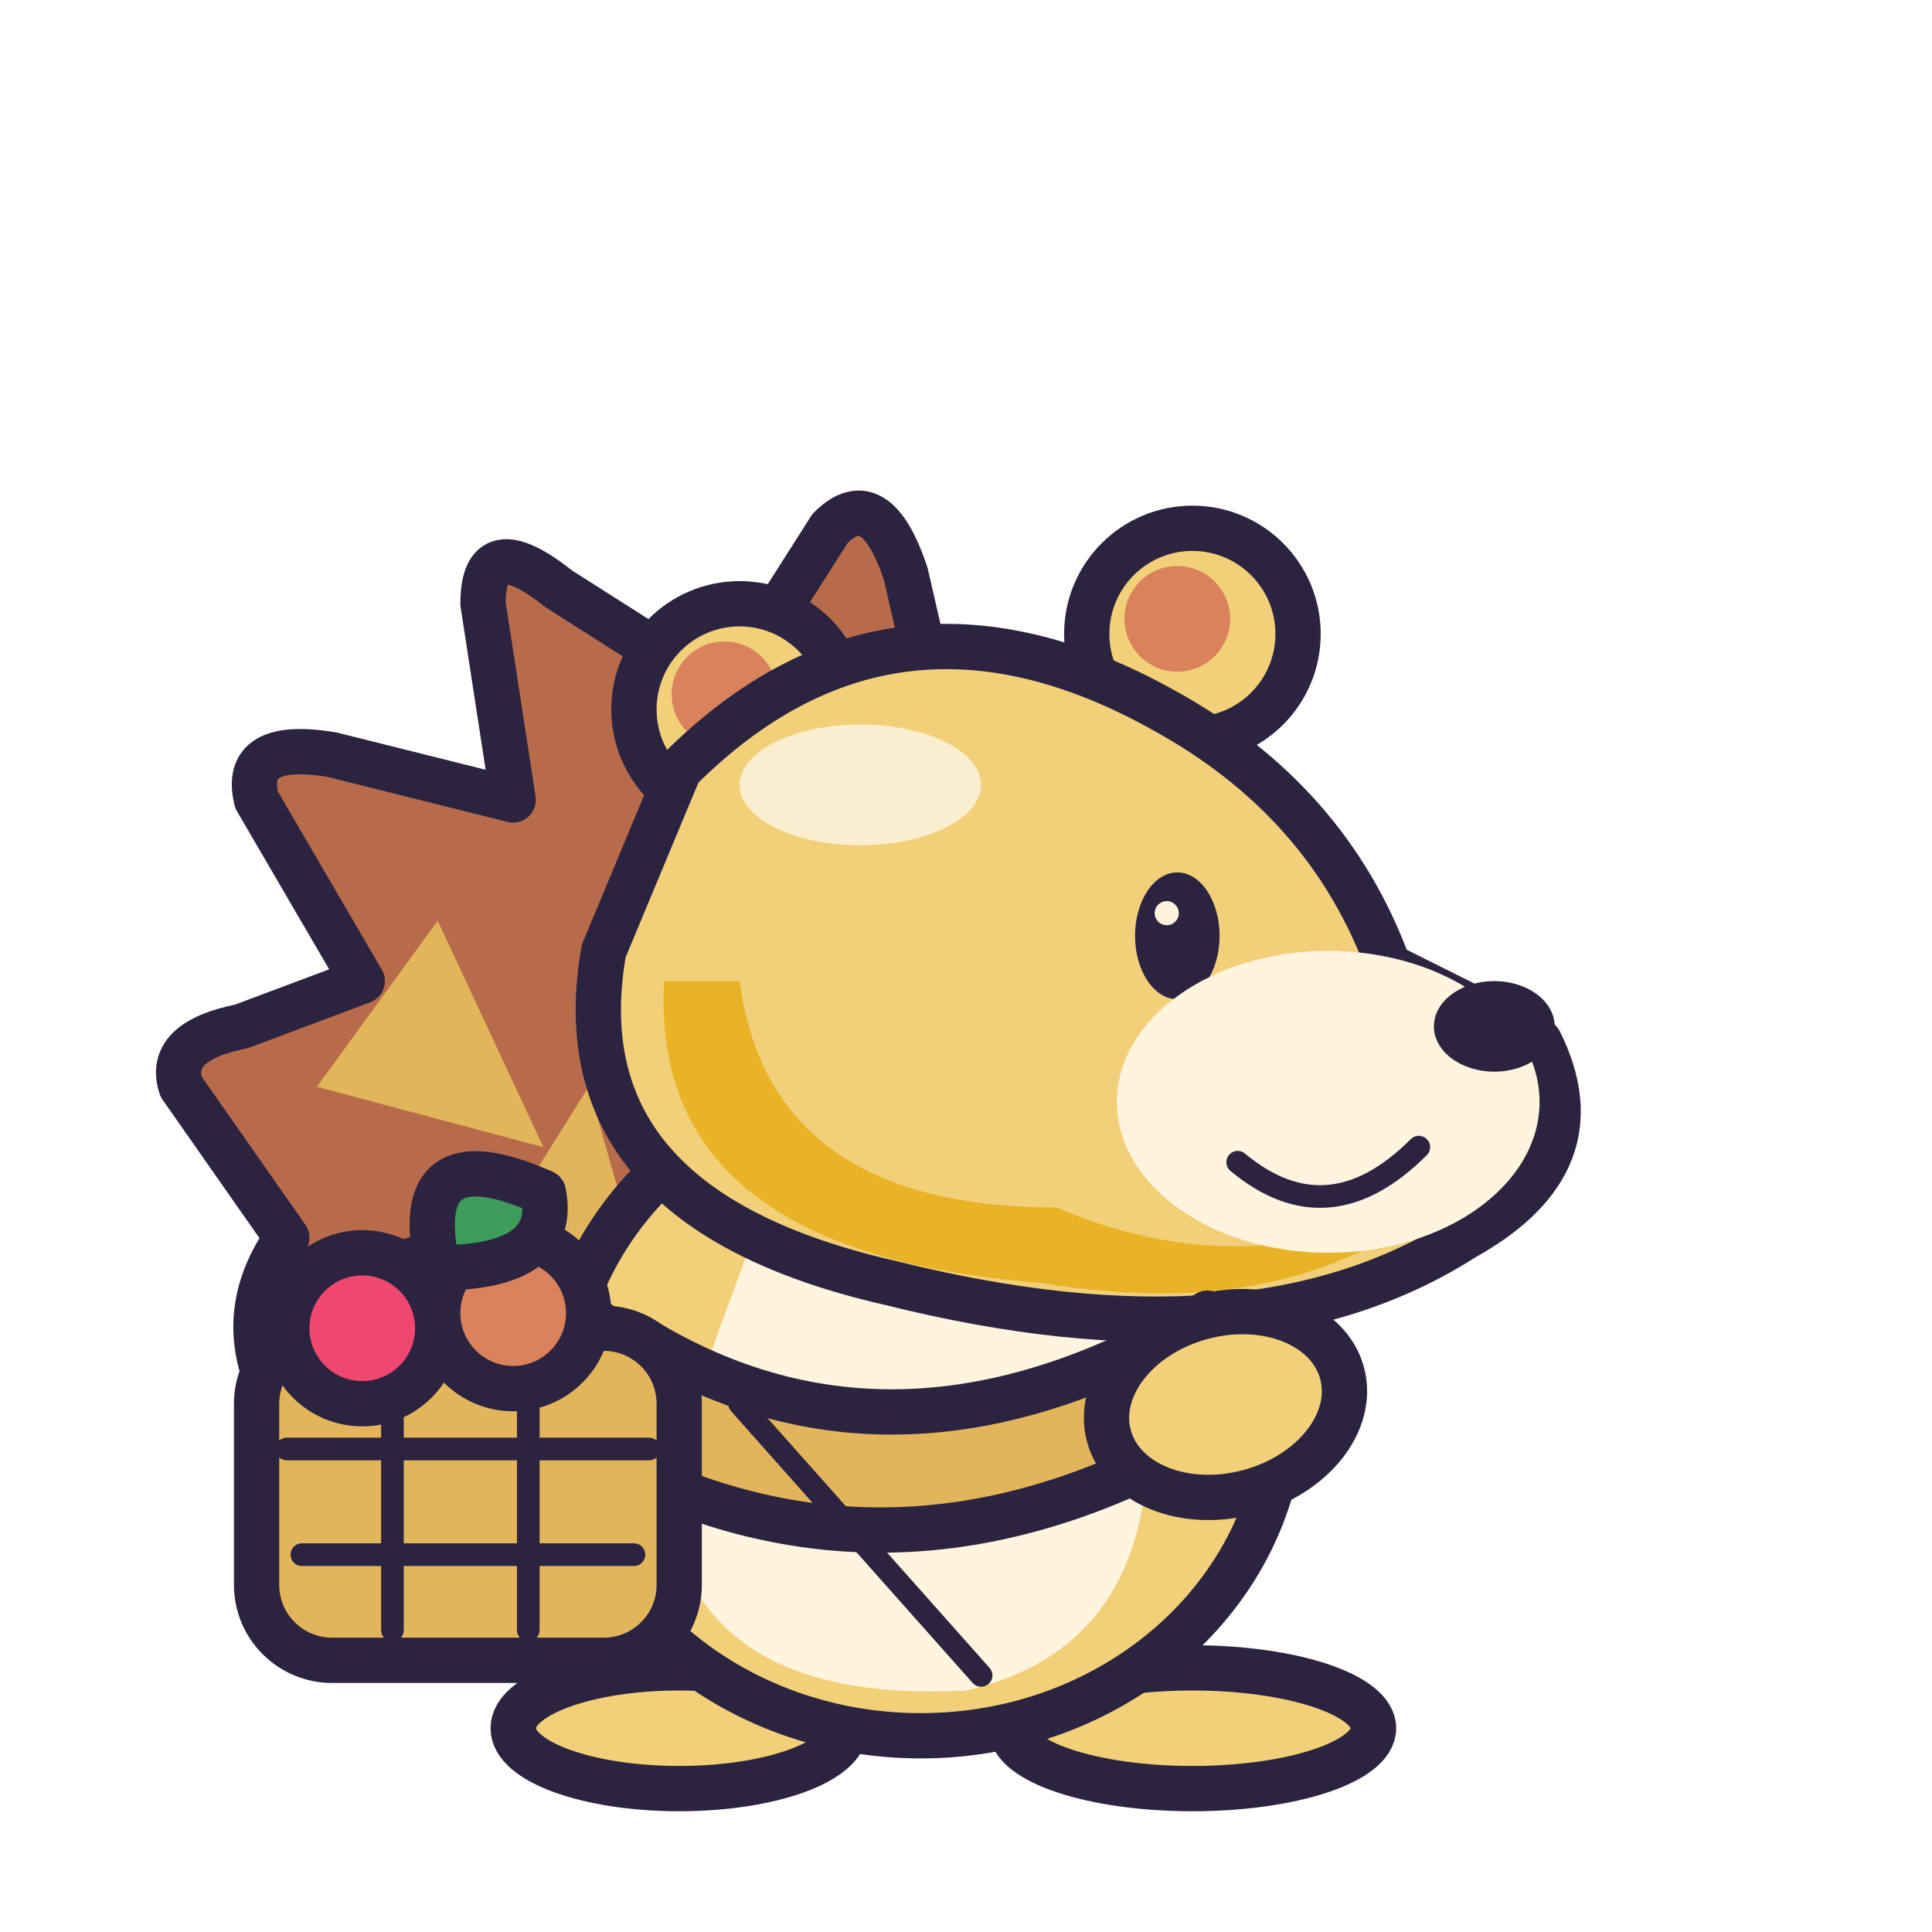
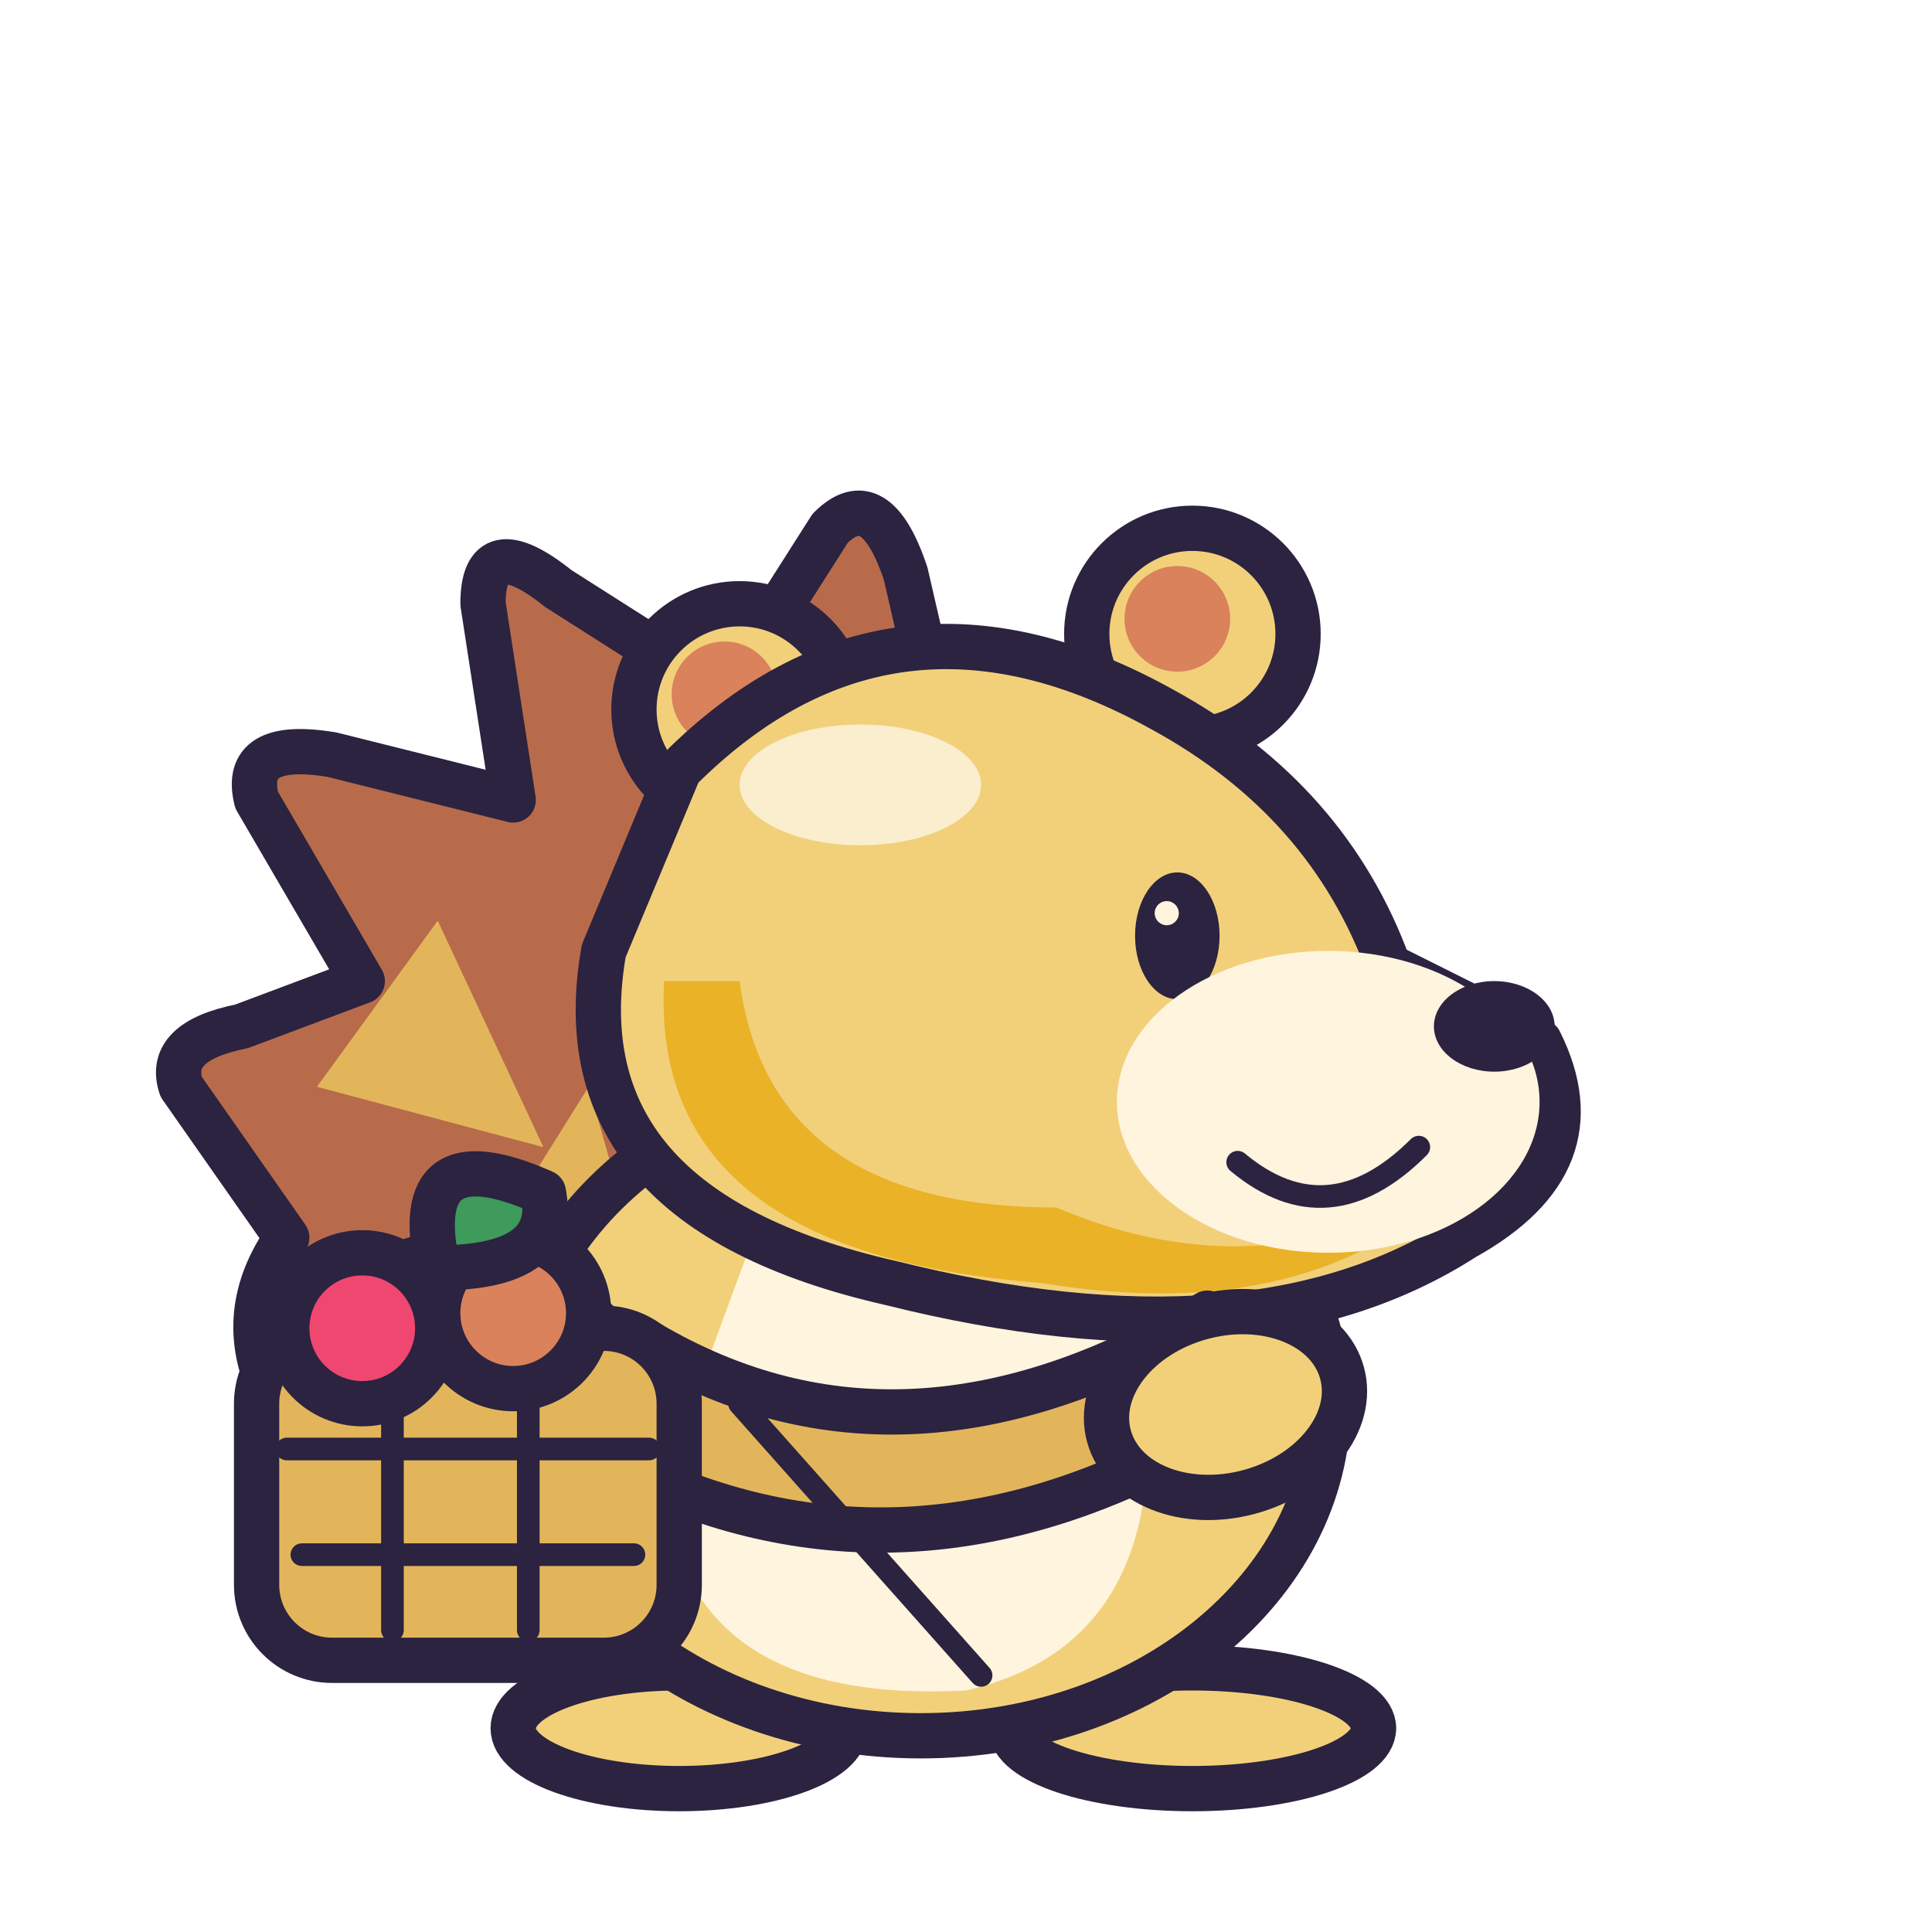
<svg xmlns="http://www.w3.org/2000/svg" version="1.1" viewBox="0 0 128 128" fill="none" stroke="#2B2340" stroke-width="3" stroke-linecap="round" stroke-linejoin="round">
  <g id="feet">
    <ellipse cx="45" cy="114.5" rx="11" ry="4" fill="#F2D07A" />
    <ellipse cx="79" cy="114.5" rx="12" ry="4" fill="#F2D07A" />
  </g>
  <g id="pose" transform="translate(0 0)">
    <g id="tail">
      <path d="M29 103 Q12 92 19 82 L12 72 Q11 69 16 68 L24 65 L17 53 Q16 49 22 50 L34 53 L32 40 Q32 35 37 39 L48 46 L55 35 Q58 32 60 38 L63 51 Q85 63 82 91Z" fill="#B86B4B" />
      <path d="M21 72L36 76L29 61M29 88L43 86L39 72" fill="#E3B55B" stroke="none" />
    </g>
    <g id="body">
-       <ellipse cx="61" cy="93" rx="24" ry="22" fill="#F2D07A" />
+       <ellipse cx="61" cy="93" rx="27" ry="22" fill="#F2D07A" />
      <path d="M51 79Q70 76 76 93Q77 109 64 112Q45 113 44 98Z" fill="#FFF4DE" stroke="none" />
    </g>
    <g id="head">
      <ellipse cx="49" cy="47" rx="7" ry="7" fill="#F2D07A" />
      <ellipse cx="79" cy="42" rx="7" ry="7" fill="#F2D07A" />
      <ellipse cx="48" cy="46" rx="3.5" ry="3.5" fill="#D9825B" stroke="none" />
      <ellipse cx="78" cy="41" rx="3.5" ry="3.5" fill="#D9825B" stroke="none" />
      <path d="M45 51Q59 37 77 47Q88 53 92 64L102 69Q106 77 97 82Q83 91 59 85Q37 80 40 63Z" fill="#F2D07A" />
      <path d="M44 65Q43 83 69 85Q87 88 97 78Q84 86 70 80Q51 80 49 65Z" fill="#EAB226" stroke="none" />
      <ellipse cx="57" cy="52" rx="8" ry="4" fill="#FAEECE" stroke="none" />
      <ellipse cx="78" cy="62" rx="2.8" ry="4.2" fill="#2B2340" stroke="none" />
      <ellipse cx="77.3" cy="60.5" rx="0.8" ry="0.8" fill="#FFF4DE" stroke="none" />
      <ellipse cx="88" cy="73" rx="14" ry="10" fill="#FFF4DE" stroke="none" />
      <ellipse cx="99" cy="68" rx="4" ry="3" fill="#2B2340" stroke="none" />
      <path d="M82 77Q88 82 94 76" fill="none" stroke="#2B2340" stroke-width="1.5" />
    </g>
    <g id="clothing">
      <path d="M43 89Q60 99 80 87L80 95Q61 106 43 98Z" fill="#E3B55B" />
      <path d="M49 93L65 111" fill="none" stroke="#2B2340" stroke-width="1.5" />
    </g>
    <g id="headwear" />
    <g id="basket">
      <path d="M21 88Q30 78 40 88" fill="none" />
      <rect x="17" y="88" width="28" height="22" rx="5" fill="#E3B55B" />
      <path d="M19 96H43M20 103H42M26 90V108M35 90V108" fill="none" stroke="#2B2340" stroke-width="1.5" />
      <ellipse cx="24" cy="88" rx="5" ry="5" fill="#EF476F" />
      <ellipse cx="34" cy="87" rx="5" ry="5" fill="#D9825B" />
      <path d="M29 84Q27 75 36 79Q37 84 29 84Z" fill="#3E9B5B" />
    </g>
    <g id="arm" transform="rotate(-15 77 89)">
      <ellipse cx="80" cy="94" rx="8" ry="6" fill="#F2D07A" />
    </g>
  </g>
</svg>
